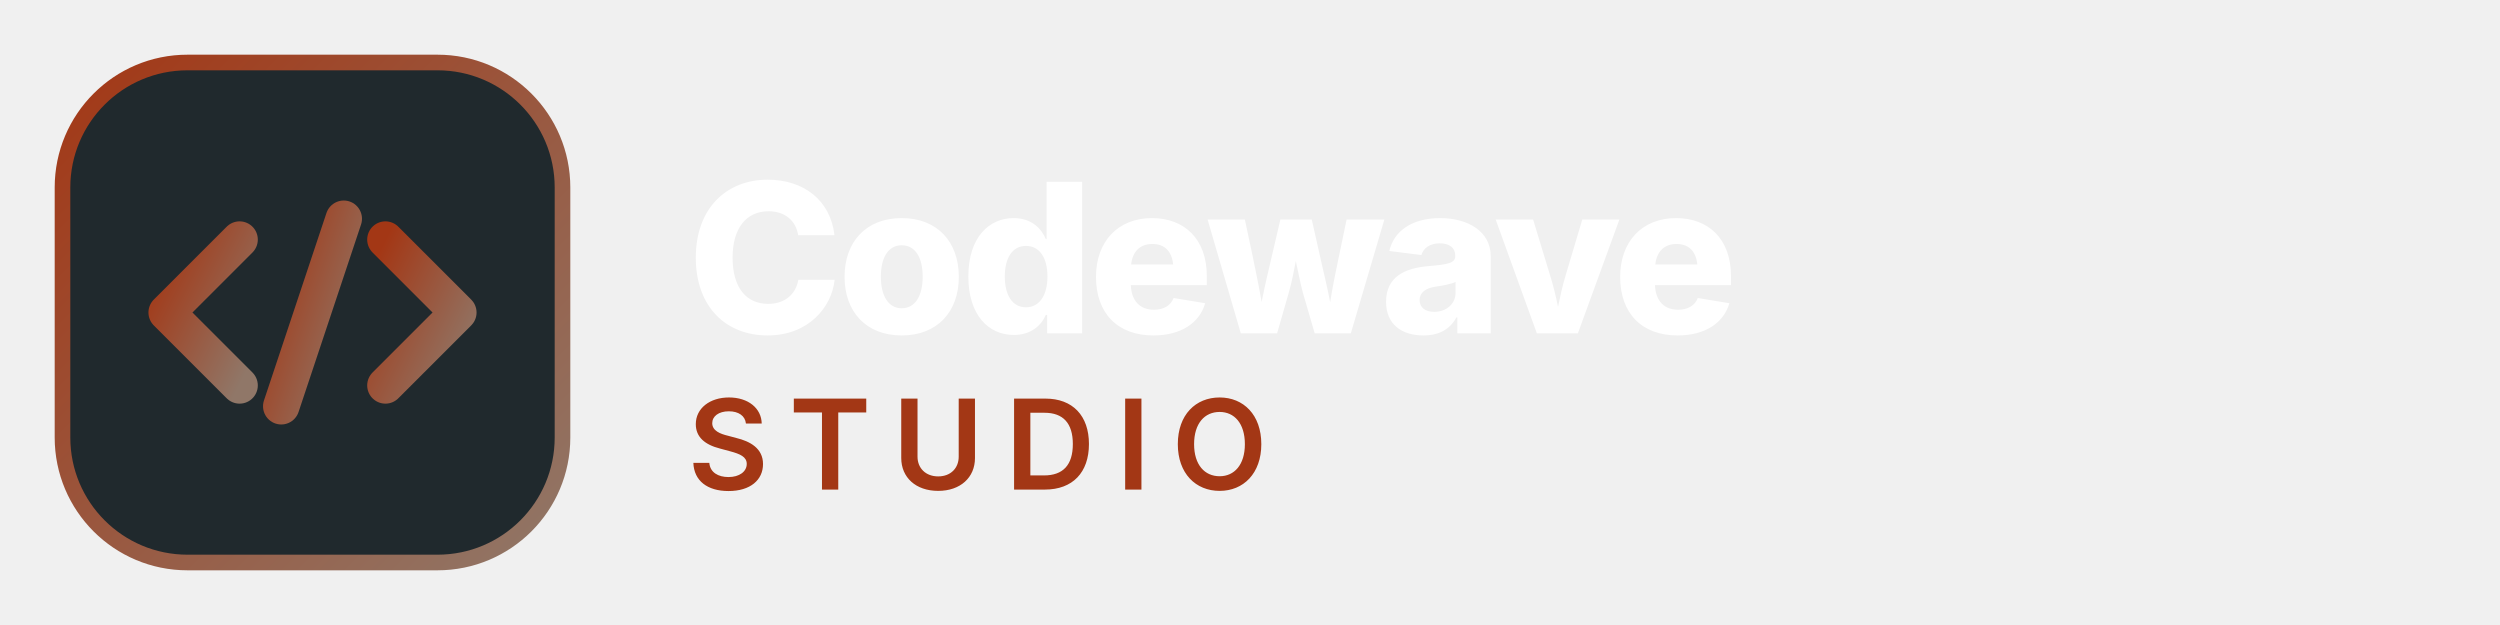
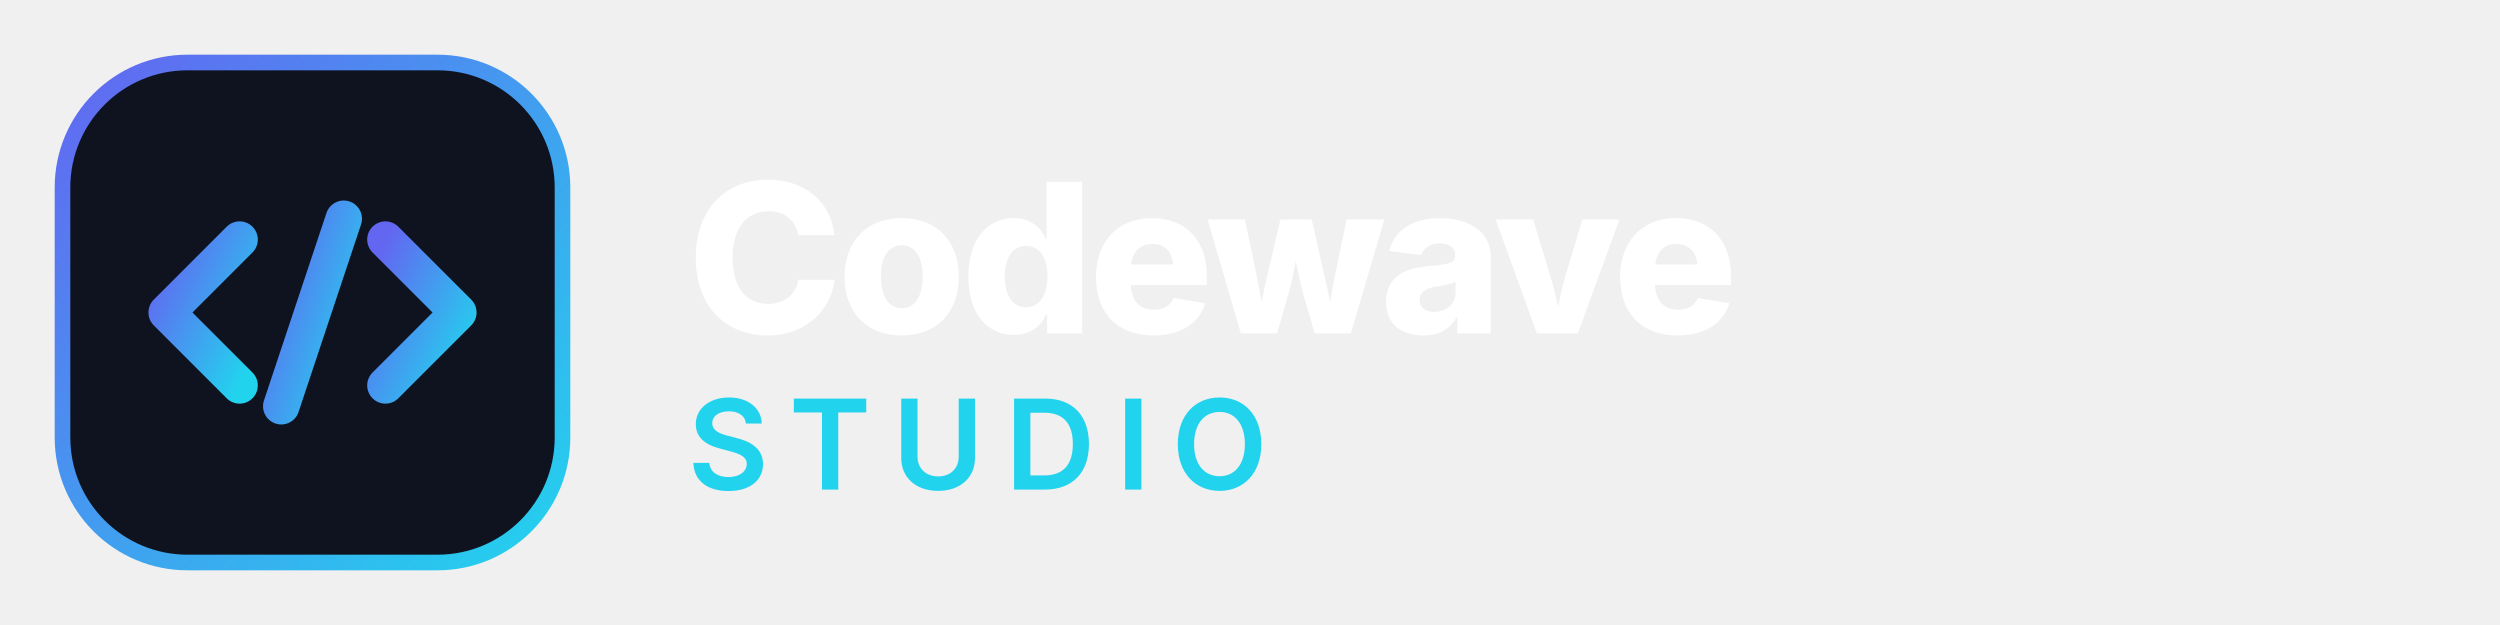
<svg xmlns="http://www.w3.org/2000/svg" viewBox="0 0 240 60" width="240" height="60">
  <defs>
    <linearGradient id="logo-grad" x1="0%" y1="0%" x2="100%" y2="100%">
-       <stop offset="0%" stop-color="#A33715" />
-       <stop offset="100%" stop-color="#907768" />
+       <stop offset="0%" stop-color="#6366F1" />
+       <stop offset="100%" stop-color="#22D3EE" />
    </linearGradient>
  </defs>
  <g transform="translate(6, 6)">
-     <rect width="48" height="48" rx="12" fill="#20292D" stroke="url(#logo-grad)" stroke-width="1.5" />
+     <rect width="48" height="48" rx="12" fill="#0E131F" stroke="url(#logo-grad)" stroke-width="1.5" />
    <path d="M 17 17 L 10 24 L 17 31" fill="none" stroke="url(#logo-grad)" stroke-width="3.5" stroke-linecap="round" stroke-linejoin="round" />
    <path d="M 27 15 L 21 33" fill="none" stroke="url(#logo-grad)" stroke-width="3.5" stroke-linecap="round" />
    <path d="M 31 17 L 38 24 L 31 31" fill="none" stroke="url(#logo-grad)" stroke-width="3.5" stroke-linecap="round" stroke-linejoin="round" />
  </g>
  <text x="66" y="32" font-family="system-ui, -apple-system, sans-serif" font-size="20" font-weight="800" fill="#FFFFFF" letter-spacing="-0.5">Codewave</text>
-   <text x="66" y="47" font-family="system-ui, -apple-system, sans-serif" font-size="12" font-weight="600" fill="#A33715" letter-spacing="2">STUDIO</text>
+   <text x="66" y="47" font-family="system-ui, -apple-system, sans-serif" font-size="12" font-weight="600" fill="#22D3EE" letter-spacing="2">STUDIO</text>
</svg>
